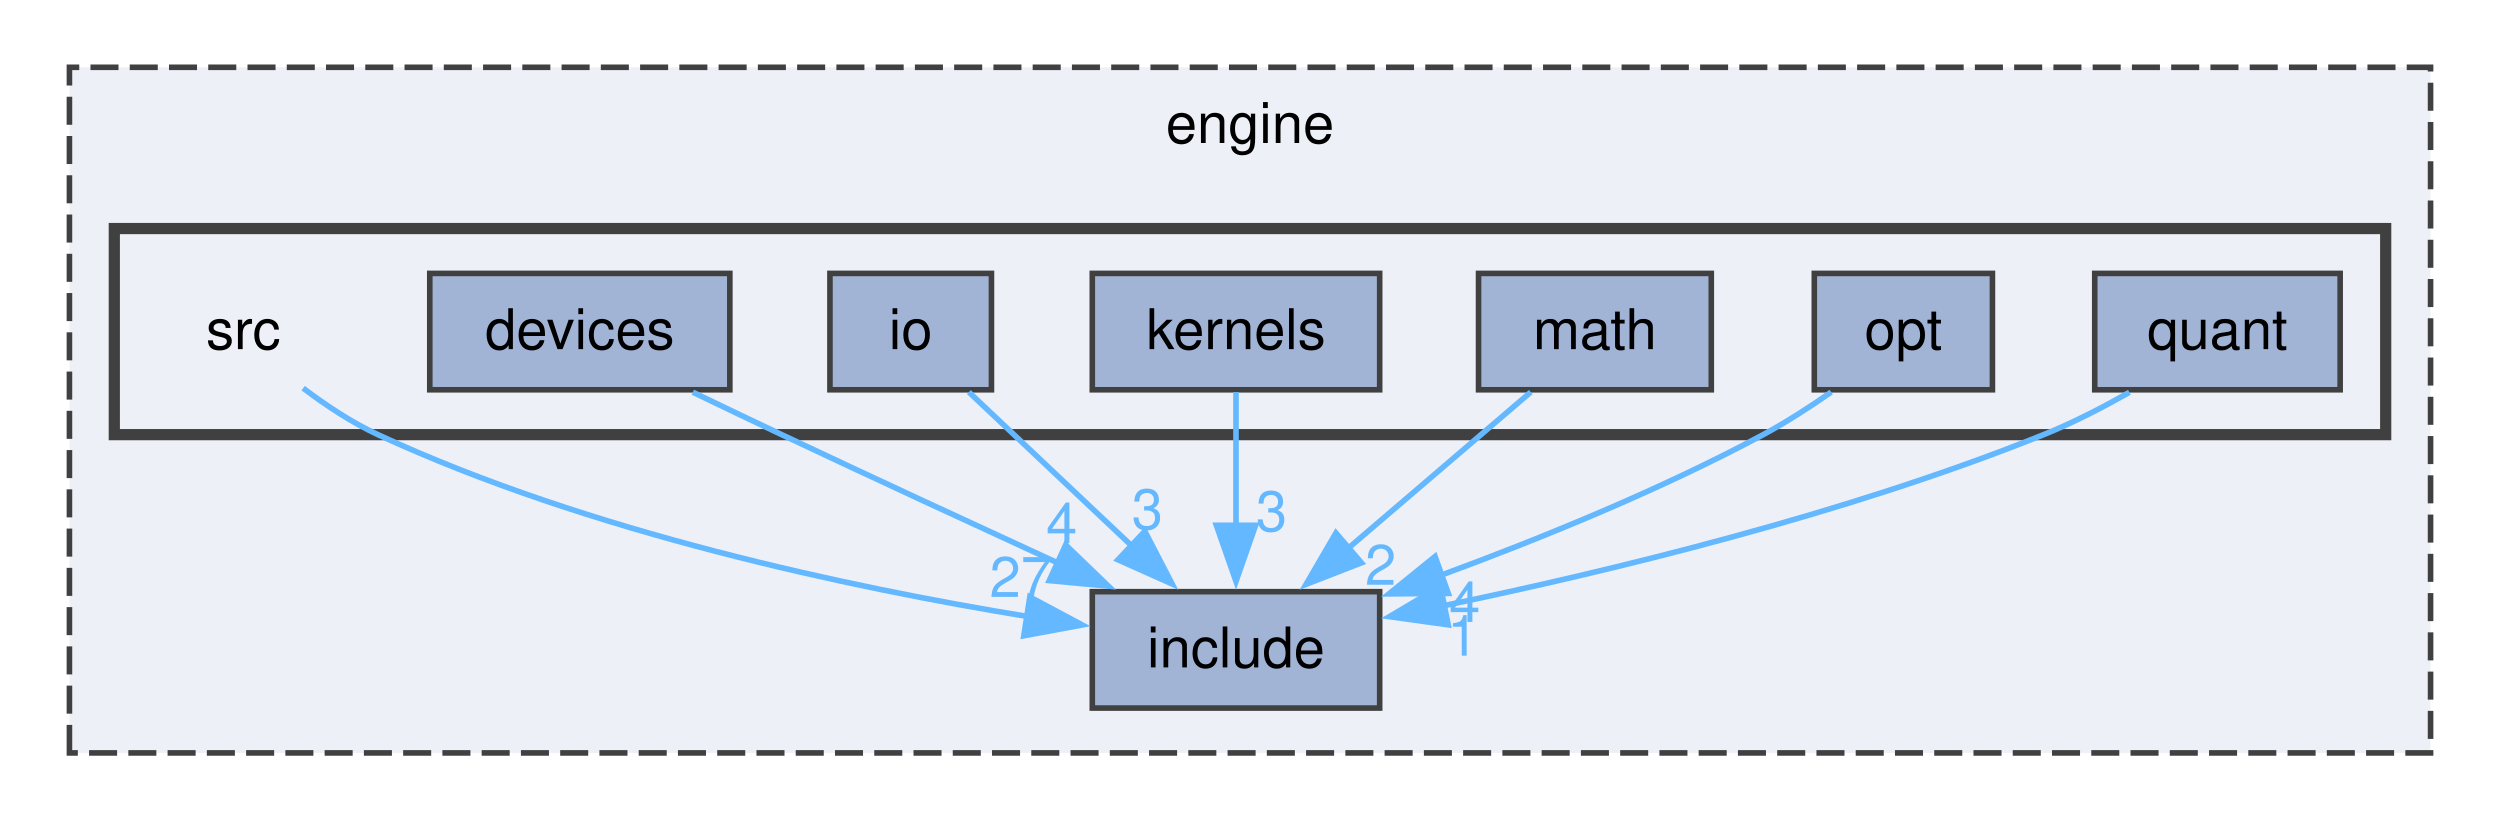
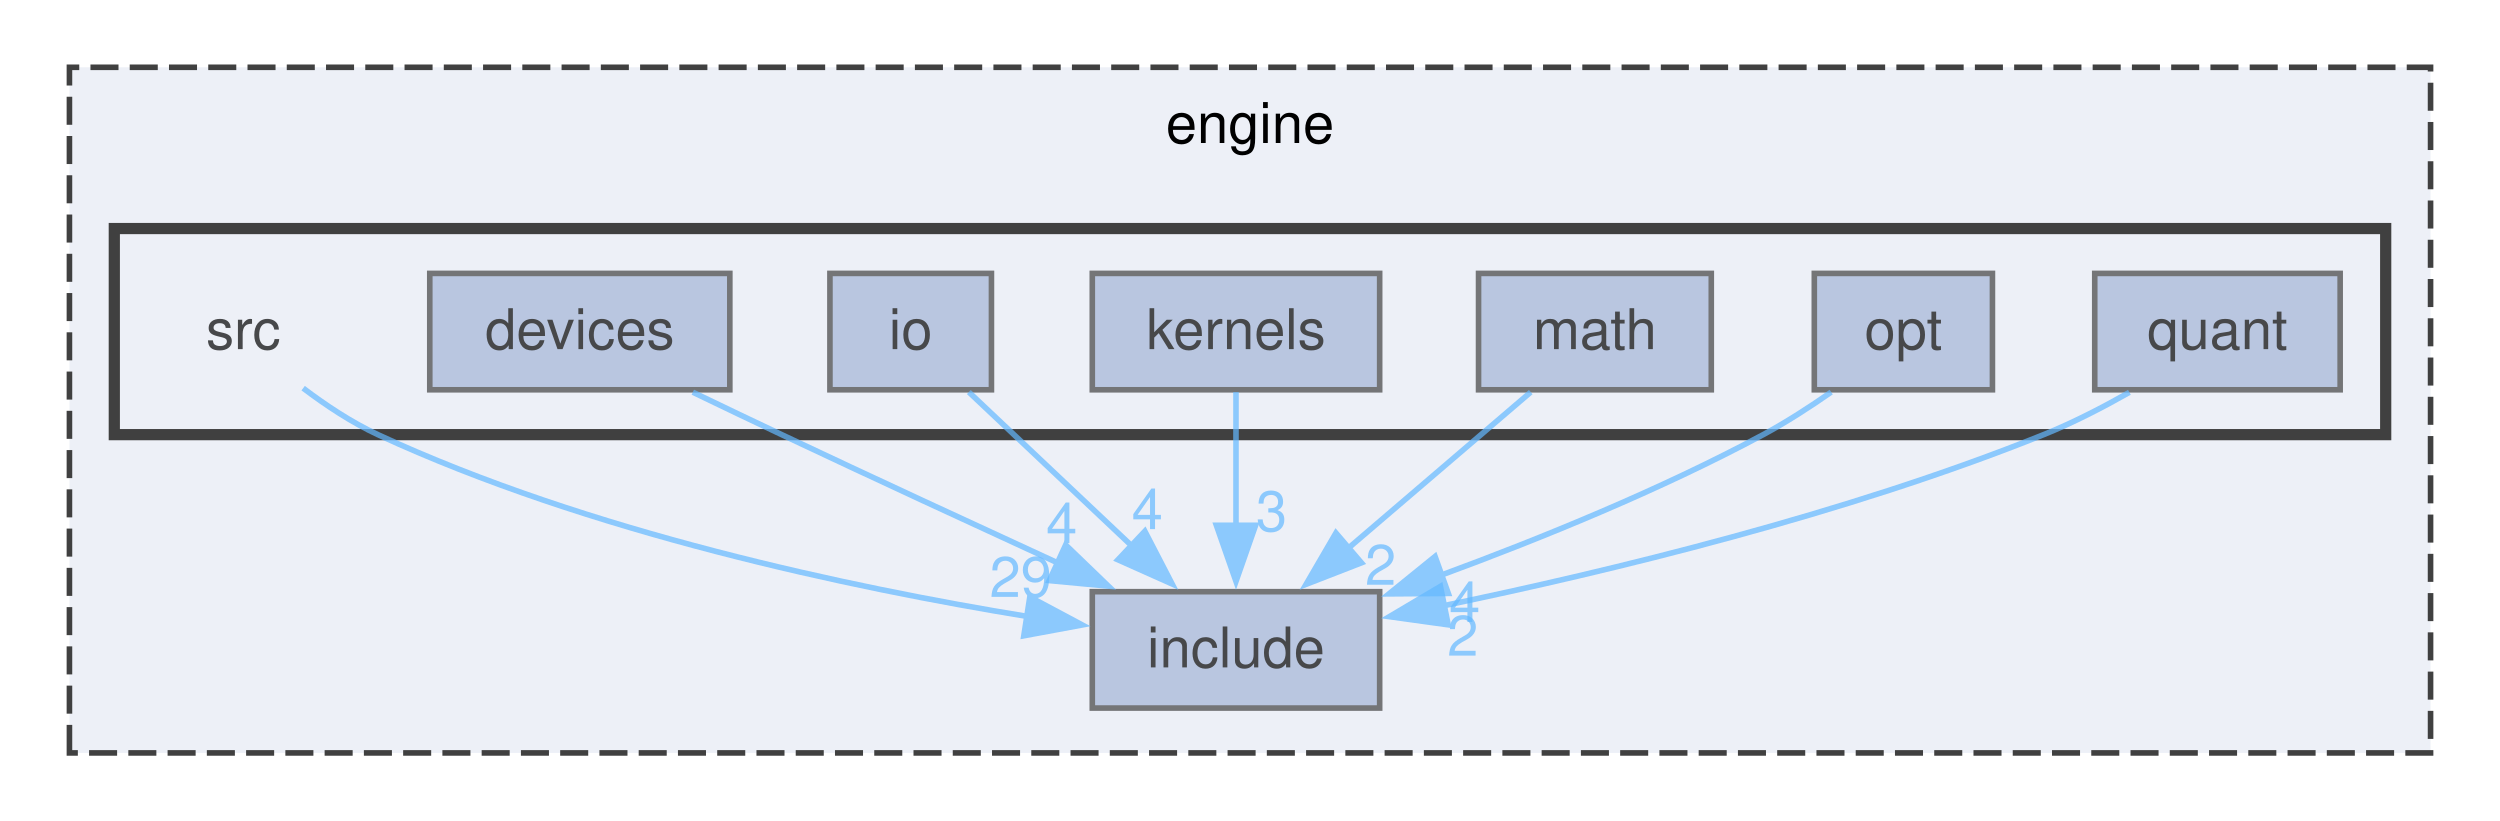
<svg xmlns="http://www.w3.org/2000/svg" xmlns:xlink="http://www.w3.org/1999/xlink" width="445pt" height="146pt" viewBox="0.00 0.00 445.00 146.25">
-   <g id="graph0" class="graph" transform="scale(1 1) rotate(0) translate(4 142.25)">
-     <g id="clust1" class="cluster">
-       <g id="a_clust1">
-         <a xlink:href="dir_996f45160da62e1a3d7f6046fad68f51.html" target="_top" xlink:title="engine">
-           <polygon fill="#edf0f7" stroke="#404040" stroke-dasharray="5,2" points="8,-8 8,-130.25 429,-130.25 429,-8 8,-8" />
-           <text text-anchor="middle" x="218.5" y="-116.75" font-family="Helvetica,sans-Serif" font-size="10.00">engine</text>
-         </a>
+   <svg id="main" version="1.1" xml:space="preserve">
+     <style type="text/css">
+ .node, .edge {opacity: 0.7;}
+ .node.selected, .edge.selected {opacity: 1;}
+ .edge:hover path { stroke: red; }
+ .edge:hover polygon { stroke: red; fill: red; }
+ </style>
+     <svg id="graph" class="graph">
+       <g id="graph0" class="graph" transform="scale(1 1) rotate(0) translate(4 142.25)">
+         <g id="clust1" class="cluster">
+           <g id="a_clust1">
+             <a xlink:href="dir_996f45160da62e1a3d7f6046fad68f51.html" target="_top" xlink:title="engine">
+               <polygon fill="#edf0f7" stroke="#404040" stroke-dasharray="5,2" points="8,-8 8,-130.25 429,-130.25 429,-8 8,-8" />
+               <text text-anchor="middle" x="218.5" y="-116.75" font-family="Helvetica,sans-Serif" font-size="10.00">engine</text>
+             </a>
+           </g>
+         </g>
+         <g id="clust2" class="cluster">
+           <g id="a_clust2">
+             <a xlink:href="dir_3d9126aa00c041bc0b8f859d1965a0f4.html" target="_top">
+               <polygon fill="#edf0f7" stroke="#404040" stroke-width="2" points="16,-64.75 16,-101.5 421,-101.5 421,-64.75 16,-64.75" />
+             </a>
+           </g>
+         </g>
+         <g id="node1" class="node">
+           <g id="a_node1">
+             <a xlink:href="dir_bafa501d493553e442f19f5f8dd7b29c.html" target="_top" xlink:title="include">
+               <polygon fill="#a2b4d6" stroke="#404040" points="241.62,-36.75 190.38,-36.75 190.38,-16 241.62,-16 241.62,-36.75" />
+               <text text-anchor="middle" x="216" y="-23.25" font-family="Helvetica,sans-Serif" font-size="10.00">include</text>
+             </a>
+           </g>
+         </g>
+         <g id="node2" class="node">
+           <text text-anchor="middle" x="39" y="-80" font-family="Helvetica,sans-Serif" font-size="10.00">src</text>
+         </g>
+         <g id="edge1" class="edge">
+           <g id="a_edge1">
+             <a xlink:href="dir_000015_000006.html" target="_top">
+               <path fill="none" stroke="#63b8ff" d="M49.67,-73.04C53.65,-70.03 58.33,-66.91 63,-64.75 100.58,-47.37 147.22,-37.48 179.07,-32.29" />
+               <polygon fill="#63b8ff" stroke="#63b8ff" points="179.24,-35.81 188.59,-30.82 178.17,-28.89 179.24,-35.81" />
+             </a>
+           </g>
+           <g id="a_edge1-headlabel">
+             <a xlink:href="dir_000015_000006.html" target="_top" xlink:title="29">
+               <text text-anchor="middle" x="177.62" y="-35.81" font-family="Helvetica,sans-Serif" font-size="10.00" fill="#63b8ff">29</text>
+             </a>
+           </g>
+         </g>
+         <g id="node3" class="node">
+           <g id="a_node3">
+             <a xlink:href="dir_6e12826fa569dcfca518a603dbf9bd72.html" target="_top" xlink:title="devices">
+               <polygon fill="#a2b4d6" stroke="#404040" points="125.75,-93.5 72.25,-93.5 72.25,-72.75 125.75,-72.75 125.75,-93.5" />
+               <text text-anchor="middle" x="99" y="-80" font-family="Helvetica,sans-Serif" font-size="10.00">devices</text>
+             </a>
+           </g>
+         </g>
+         <g id="edge2" class="edge">
+           <g id="a_edge2">
+             <a xlink:href="dir_000003_000006.html" target="_top">
+               <path fill="none" stroke="#63b8ff" d="M119.15,-72.32C124.31,-69.83 129.85,-67.18 135,-64.75 151.23,-57.09 169.36,-48.71 184.35,-41.82" />
+               <polygon fill="#63b8ff" stroke="#63b8ff" points="185.63,-45.09 193.26,-37.74 182.71,-38.73 185.63,-45.09" />
+             </a>
+           </g>
+           <g id="a_edge2-headlabel">
+             <a xlink:href="dir_000003_000006.html" target="_top" xlink:title="4">
+               <text text-anchor="middle" x="184.92" y="-45.41" font-family="Helvetica,sans-Serif" font-size="10.00" fill="#63b8ff">4</text>
+             </a>
+           </g>
+         </g>
+         <g id="node4" class="node">
+           <g id="a_node4">
+             <a xlink:href="dir_ca1f0cd6417c875f36bda237f81fbbd7.html" target="_top" xlink:title="io">
+               <polygon fill="#a2b4d6" stroke="#404040" points="172.4,-93.5 143.6,-93.5 143.6,-72.75 172.4,-72.75 172.4,-93.5" />
+               <text text-anchor="middle" x="158" y="-80" font-family="Helvetica,sans-Serif" font-size="10.00">io</text>
+             </a>
+           </g>
+         </g>
+         <g id="edge3" class="edge">
+           <g id="a_edge3">
+             <a xlink:href="dir_000007_000006.html" target="_top">
+               <path fill="none" stroke="#63b8ff" d="M168.37,-72.34C176.45,-64.71 187.88,-53.92 197.52,-44.82" />
+               <polygon fill="#63b8ff" stroke="#63b8ff" points="199.75,-47.53 204.62,-38.12 194.95,-42.44 199.75,-47.53" />
+             </a>
+           </g>
+           <g id="a_edge3-headlabel">
+             <a xlink:href="dir_000007_000006.html" target="_top" xlink:title="4">
+               <text text-anchor="middle" x="200.19" y="-47.9" font-family="Helvetica,sans-Serif" font-size="10.00" fill="#63b8ff">4</text>
+             </a>
+           </g>
+         </g>
+         <g id="node5" class="node">
+           <g id="a_node5">
+             <a xlink:href="dir_2151caada9eddb57703a29b50b7782f8.html" target="_top" xlink:title="kernels">
+               <polygon fill="#a2b4d6" stroke="#404040" points="241.62,-93.5 190.38,-93.5 190.38,-72.75 241.62,-72.75 241.62,-93.5" />
+               <text text-anchor="middle" x="216" y="-80" font-family="Helvetica,sans-Serif" font-size="10.00">kernels</text>
+             </a>
+           </g>
+         </g>
+         <g id="edge4" class="edge">
+           <g id="a_edge4">
+             <a xlink:href="dir_000008_000006.html" target="_top">
+               <path fill="none" stroke="#63b8ff" d="M216,-72.34C216,-65.72 216,-56.72 216,-48.52" />
+               <polygon fill="#63b8ff" stroke="#63b8ff" points="219.5,-48.59 216,-38.59 212.5,-48.59 219.5,-48.59" />
+             </a>
+           </g>
+           <g id="a_edge4-headlabel">
+             <a xlink:href="dir_000008_000006.html" target="_top" xlink:title="3">
+               <text text-anchor="middle" x="222.34" y="-47.55" font-family="Helvetica,sans-Serif" font-size="10.00" fill="#63b8ff">3</text>
+             </a>
+           </g>
+         </g>
+         <g id="node6" class="node">
+           <g id="a_node6">
+             <a xlink:href="dir_f8c22eb530ce806c9f0ee03801c99f37.html" target="_top" xlink:title="math">
+               <polygon fill="#a2b4d6" stroke="#404040" points="300.75,-93.5 259.25,-93.5 259.25,-72.75 300.75,-72.75 300.75,-93.5" />
+               <text text-anchor="middle" x="280" y="-80" font-family="Helvetica,sans-Serif" font-size="10.00">math</text>
+             </a>
+           </g>
+         </g>
+         <g id="edge5" class="edge">
+           <g id="a_edge5">
+             <a xlink:href="dir_000009_000006.html" target="_top">
+               <path fill="none" stroke="#63b8ff" d="M268.56,-72.34C259.55,-64.63 246.77,-53.7 236.07,-44.54" />
+               <polygon fill="#63b8ff" stroke="#63b8ff" points="238.37,-41.9 228.49,-38.06 233.82,-47.22 238.37,-41.9" />
+             </a>
+           </g>
+           <g id="a_edge5-headlabel">
+             <a xlink:href="dir_000009_000006.html" target="_top" xlink:title="2">
+               <text text-anchor="middle" x="241.79" y="-37.97" font-family="Helvetica,sans-Serif" font-size="10.00" fill="#63b8ff">2</text>
+             </a>
+           </g>
+         </g>
+         <g id="node7" class="node">
+           <g id="a_node7">
+             <a xlink:href="dir_6a8ae9aac5da83432634b4279f2f3c70.html" target="_top" xlink:title="opt">
+               <polygon fill="#a2b4d6" stroke="#404040" points="350.88,-93.5 319.12,-93.5 319.12,-72.75 350.88,-72.75 350.88,-93.5" />
+               <text text-anchor="middle" x="335" y="-80" font-family="Helvetica,sans-Serif" font-size="10.00">opt</text>
+             </a>
+           </g>
+         </g>
+         <g id="edge6" class="edge">
+           <g id="a_edge6">
+             <a xlink:href="dir_000010_000006.html" target="_top">
+               <path fill="none" stroke="#63b8ff" d="M322.13,-72.34C318.33,-69.69 314.1,-66.95 310,-64.75 291.76,-54.96 270.4,-46.26 252.64,-39.72" />
+               <polygon fill="#63b8ff" stroke="#63b8ff" points="253.86,-36.44 243.27,-36.36 251.5,-43.03 253.86,-36.44" />
+             </a>
+           </g>
+           <g id="a_edge6-headlabel">
+             <a xlink:href="dir_000010_000006.html" target="_top" xlink:title="4">
+               <text text-anchor="middle" x="256.78" y="-31.35" font-family="Helvetica,sans-Serif" font-size="10.00" fill="#63b8ff">4</text>
+             </a>
+           </g>
+         </g>
+         <g id="node8" class="node">
+           <g id="a_node8">
+             <a xlink:href="dir_ea8755ec8c8b8285d5914a73a733b356.html" target="_top" xlink:title="quant">
+               <polygon fill="#a2b4d6" stroke="#404040" points="412.88,-93.5 369.12,-93.5 369.12,-72.75 412.88,-72.75 412.88,-93.5" />
+               <text text-anchor="middle" x="391" y="-80" font-family="Helvetica,sans-Serif" font-size="10.00">quant</text>
+             </a>
+           </g>
+         </g>
+         <g id="edge7" class="edge">
+           <g id="a_edge7">
+             <a xlink:href="dir_000012_000006.html" target="_top">
+               <path fill="none" stroke="#63b8ff" d="M375.3,-72.3C370.51,-69.58 365.15,-66.82 360,-64.75 324.78,-50.58 282.53,-40.36 252.94,-34.23" />
+               <polygon fill="#63b8ff" stroke="#63b8ff" points="253.84,-30.84 243.35,-32.3 252.46,-37.7 253.84,-30.84" />
+             </a>
+           </g>
+           <g id="a_edge7-headlabel">
+             <a xlink:href="dir_000012_000006.html" target="_top" xlink:title="2">
+               <text text-anchor="middle" x="256.44" y="-25.34" font-family="Helvetica,sans-Serif" font-size="10.00" fill="#63b8ff">2</text>
+             </a>
+           </g>
+         </g>
      </g>
-     </g>
-     <g id="clust2" class="cluster">
-       <g id="a_clust2">
-         <a xlink:href="dir_3d9126aa00c041bc0b8f859d1965a0f4.html" target="_top">
-           <polygon fill="#edf0f7" stroke="#404040" stroke-width="2" points="16,-64.75 16,-101.5 421,-101.5 421,-64.75 16,-64.75" />
-         </a>
-       </g>
-     </g>
-     <g id="node1" class="node">
-       <g id="a_node1">
-         <a xlink:href="dir_bafa501d493553e442f19f5f8dd7b29c.html" target="_top" xlink:title="include">
-           <polygon fill="#a2b4d6" stroke="#404040" points="241.62,-36.75 190.38,-36.75 190.38,-16 241.62,-16 241.62,-36.75" />
-           <text text-anchor="middle" x="216" y="-23.25" font-family="Helvetica,sans-Serif" font-size="10.00">include</text>
-         </a>
-       </g>
-     </g>
-     <g id="node2" class="node">
-       <text text-anchor="middle" x="39" y="-80" font-family="Helvetica,sans-Serif" font-size="10.00">src</text>
-     </g>
-     <g id="edge1" class="edge">
-       <g id="a_edge1">
-         <a xlink:href="dir_000009_000003.html" target="_top">
-           <path fill="none" stroke="#63b8ff" d="M49.67,-73.04C53.65,-70.03 58.33,-66.91 63,-64.75 100.58,-47.37 147.22,-37.48 179.07,-32.29" />
-           <polygon fill="#63b8ff" stroke="#63b8ff" points="179.24,-35.81 188.59,-30.82 178.17,-28.89 179.24,-35.81" />
-         </a>
-       </g>
-       <g id="a_edge1-headlabel">
-         <a xlink:href="dir_000009_000003.html" target="_top" xlink:title="27">
-           <text text-anchor="middle" x="177.62" y="-35.81" font-family="Helvetica,sans-Serif" font-size="10.00" fill="#63b8ff">27</text>
-         </a>
-       </g>
-     </g>
-     <g id="node3" class="node">
-       <g id="a_node3">
-         <a xlink:href="dir_6e12826fa569dcfca518a603dbf9bd72.html" target="_top" xlink:title="devices">
-           <polygon fill="#a2b4d6" stroke="#404040" points="125.75,-93.5 72.25,-93.5 72.25,-72.75 125.75,-72.75 125.75,-93.5" />
-           <text text-anchor="middle" x="99" y="-80" font-family="Helvetica,sans-Serif" font-size="10.00">devices</text>
-         </a>
-       </g>
-     </g>
-     <g id="edge2" class="edge">
-       <g id="a_edge2">
-         <a xlink:href="dir_000000_000003.html" target="_top">
-           <path fill="none" stroke="#63b8ff" d="M119.15,-72.32C124.31,-69.83 129.85,-67.18 135,-64.75 151.23,-57.09 169.36,-48.71 184.35,-41.82" />
-           <polygon fill="#63b8ff" stroke="#63b8ff" points="185.63,-45.09 193.26,-37.74 182.71,-38.73 185.63,-45.09" />
-         </a>
-       </g>
-       <g id="a_edge2-headlabel">
-         <a xlink:href="dir_000000_000003.html" target="_top" xlink:title="4">
-           <text text-anchor="middle" x="184.92" y="-45.41" font-family="Helvetica,sans-Serif" font-size="10.00" fill="#63b8ff">4</text>
-         </a>
-       </g>
-     </g>
-     <g id="node4" class="node">
-       <g id="a_node4">
-         <a xlink:href="dir_ca1f0cd6417c875f36bda237f81fbbd7.html" target="_top" xlink:title="io">
-           <polygon fill="#a2b4d6" stroke="#404040" points="172.4,-93.5 143.6,-93.5 143.6,-72.75 172.4,-72.75 172.4,-93.5" />
-           <text text-anchor="middle" x="158" y="-80" font-family="Helvetica,sans-Serif" font-size="10.00">io</text>
-         </a>
-       </g>
-     </g>
-     <g id="edge3" class="edge">
-       <g id="a_edge3">
-         <a xlink:href="dir_000004_000003.html" target="_top">
-           <path fill="none" stroke="#63b8ff" d="M168.37,-72.34C176.45,-64.71 187.88,-53.92 197.52,-44.82" />
-           <polygon fill="#63b8ff" stroke="#63b8ff" points="199.75,-47.53 204.62,-38.12 194.95,-42.44 199.75,-47.53" />
-         </a>
-       </g>
-       <g id="a_edge3-headlabel">
-         <a xlink:href="dir_000004_000003.html" target="_top" xlink:title="3">
-           <text text-anchor="middle" x="200.19" y="-47.9" font-family="Helvetica,sans-Serif" font-size="10.00" fill="#63b8ff">3</text>
-         </a>
-       </g>
-     </g>
-     <g id="node5" class="node">
-       <g id="a_node5">
-         <a xlink:href="dir_2151caada9eddb57703a29b50b7782f8.html" target="_top" xlink:title="kernels">
-           <polygon fill="#a2b4d6" stroke="#404040" points="241.62,-93.5 190.38,-93.5 190.38,-72.75 241.62,-72.75 241.62,-93.5" />
-           <text text-anchor="middle" x="216" y="-80" font-family="Helvetica,sans-Serif" font-size="10.00">kernels</text>
-         </a>
-       </g>
-     </g>
-     <g id="edge4" class="edge">
-       <g id="a_edge4">
-         <a xlink:href="dir_000005_000003.html" target="_top">
-           <path fill="none" stroke="#63b8ff" d="M216,-72.34C216,-65.72 216,-56.72 216,-48.52" />
-           <polygon fill="#63b8ff" stroke="#63b8ff" points="219.5,-48.59 216,-38.59 212.5,-48.59 219.5,-48.59" />
-         </a>
-       </g>
-       <g id="a_edge4-headlabel">
-         <a xlink:href="dir_000005_000003.html" target="_top" xlink:title="3">
-           <text text-anchor="middle" x="222.34" y="-47.55" font-family="Helvetica,sans-Serif" font-size="10.00" fill="#63b8ff">3</text>
-         </a>
-       </g>
-     </g>
-     <g id="node6" class="node">
-       <g id="a_node6">
-         <a xlink:href="dir_f8c22eb530ce806c9f0ee03801c99f37.html" target="_top" xlink:title="math">
-           <polygon fill="#a2b4d6" stroke="#404040" points="300.75,-93.5 259.25,-93.5 259.25,-72.75 300.75,-72.75 300.75,-93.5" />
-           <text text-anchor="middle" x="280" y="-80" font-family="Helvetica,sans-Serif" font-size="10.00">math</text>
-         </a>
-       </g>
-     </g>
-     <g id="edge5" class="edge">
-       <g id="a_edge5">
-         <a xlink:href="dir_000006_000003.html" target="_top">
-           <path fill="none" stroke="#63b8ff" d="M268.56,-72.34C259.55,-64.63 246.77,-53.7 236.07,-44.54" />
-           <polygon fill="#63b8ff" stroke="#63b8ff" points="238.37,-41.9 228.49,-38.06 233.82,-47.22 238.37,-41.9" />
-         </a>
-       </g>
-       <g id="a_edge5-headlabel">
-         <a xlink:href="dir_000006_000003.html" target="_top" xlink:title="2">
-           <text text-anchor="middle" x="241.79" y="-37.97" font-family="Helvetica,sans-Serif" font-size="10.00" fill="#63b8ff">2</text>
-         </a>
-       </g>
-     </g>
-     <g id="node7" class="node">
-       <g id="a_node7">
-         <a xlink:href="dir_6a8ae9aac5da83432634b4279f2f3c70.html" target="_top" xlink:title="opt">
-           <polygon fill="#a2b4d6" stroke="#404040" points="350.88,-93.5 319.12,-93.5 319.12,-72.75 350.88,-72.75 350.88,-93.5" />
-           <text text-anchor="middle" x="335" y="-80" font-family="Helvetica,sans-Serif" font-size="10.00">opt</text>
-         </a>
-       </g>
-     </g>
-     <g id="edge6" class="edge">
-       <g id="a_edge6">
-         <a xlink:href="dir_000007_000003.html" target="_top">
-           <path fill="none" stroke="#63b8ff" d="M322.13,-72.34C318.33,-69.69 314.1,-66.95 310,-64.75 291.76,-54.96 270.4,-46.26 252.64,-39.72" />
-           <polygon fill="#63b8ff" stroke="#63b8ff" points="253.86,-36.44 243.27,-36.36 251.5,-43.03 253.86,-36.44" />
-         </a>
-       </g>
-       <g id="a_edge6-headlabel">
-         <a xlink:href="dir_000007_000003.html" target="_top" xlink:title="4">
-           <text text-anchor="middle" x="256.78" y="-31.35" font-family="Helvetica,sans-Serif" font-size="10.00" fill="#63b8ff">4</text>
-         </a>
-       </g>
-     </g>
-     <g id="node8" class="node">
-       <g id="a_node8">
-         <a xlink:href="dir_ea8755ec8c8b8285d5914a73a733b356.html" target="_top" xlink:title="quant">
-           <polygon fill="#a2b4d6" stroke="#404040" points="412.88,-93.5 369.12,-93.5 369.12,-72.75 412.88,-72.75 412.88,-93.5" />
-           <text text-anchor="middle" x="391" y="-80" font-family="Helvetica,sans-Serif" font-size="10.00">quant</text>
-         </a>
-       </g>
-     </g>
-     <g id="edge7" class="edge">
-       <g id="a_edge7">
-         <a xlink:href="dir_000008_000003.html" target="_top">
-           <path fill="none" stroke="#63b8ff" d="M375.3,-72.3C370.51,-69.58 365.15,-66.82 360,-64.75 324.78,-50.58 282.53,-40.36 252.94,-34.23" />
-           <polygon fill="#63b8ff" stroke="#63b8ff" points="253.84,-30.84 243.35,-32.3 252.46,-37.7 253.84,-30.84" />
-         </a>
-       </g>
-       <g id="a_edge7-headlabel">
-         <a xlink:href="dir_000008_000003.html" target="_top" xlink:title="1">
-           <text text-anchor="middle" x="256.44" y="-25.34" font-family="Helvetica,sans-Serif" font-size="10.00" fill="#63b8ff">1</text>
-         </a>
-       </g>
-     </g>
-   </g>
+     </svg>
+   </svg>
+   <style type="text/css">
+ 
+ [data-mouse-over-selected='false'] { opacity: 0.7; }
+ [data-mouse-over-selected='true']  { opacity: 1.0; }
+ 
+ </style>
</svg>
